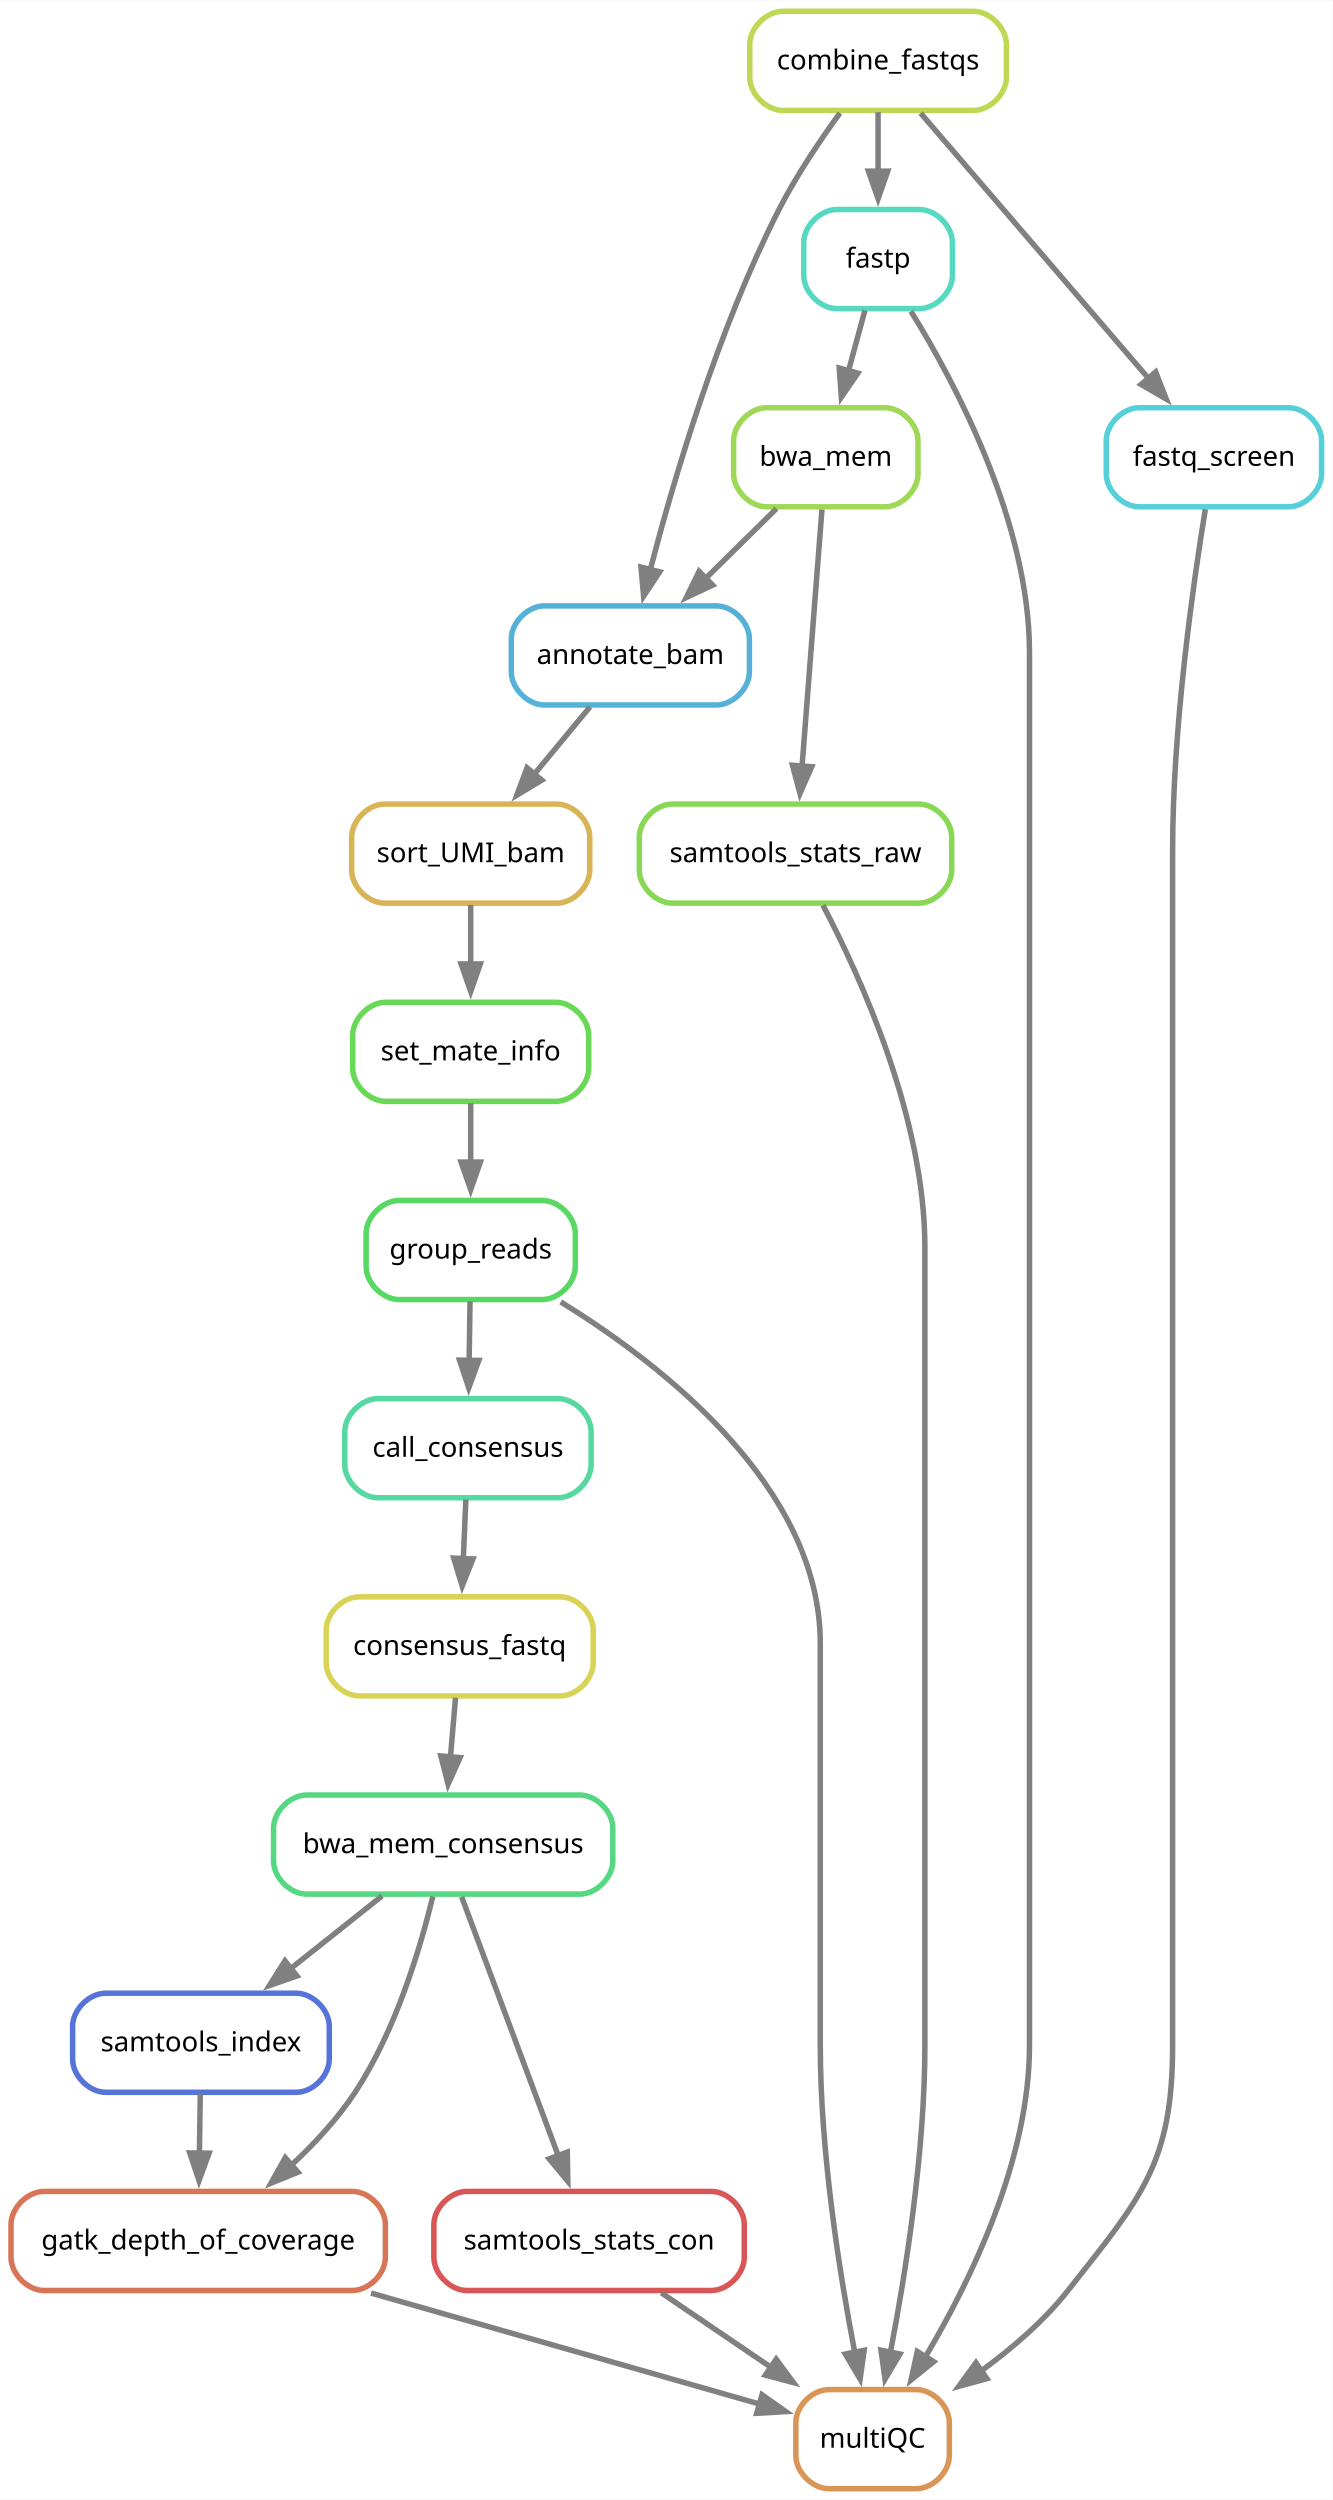
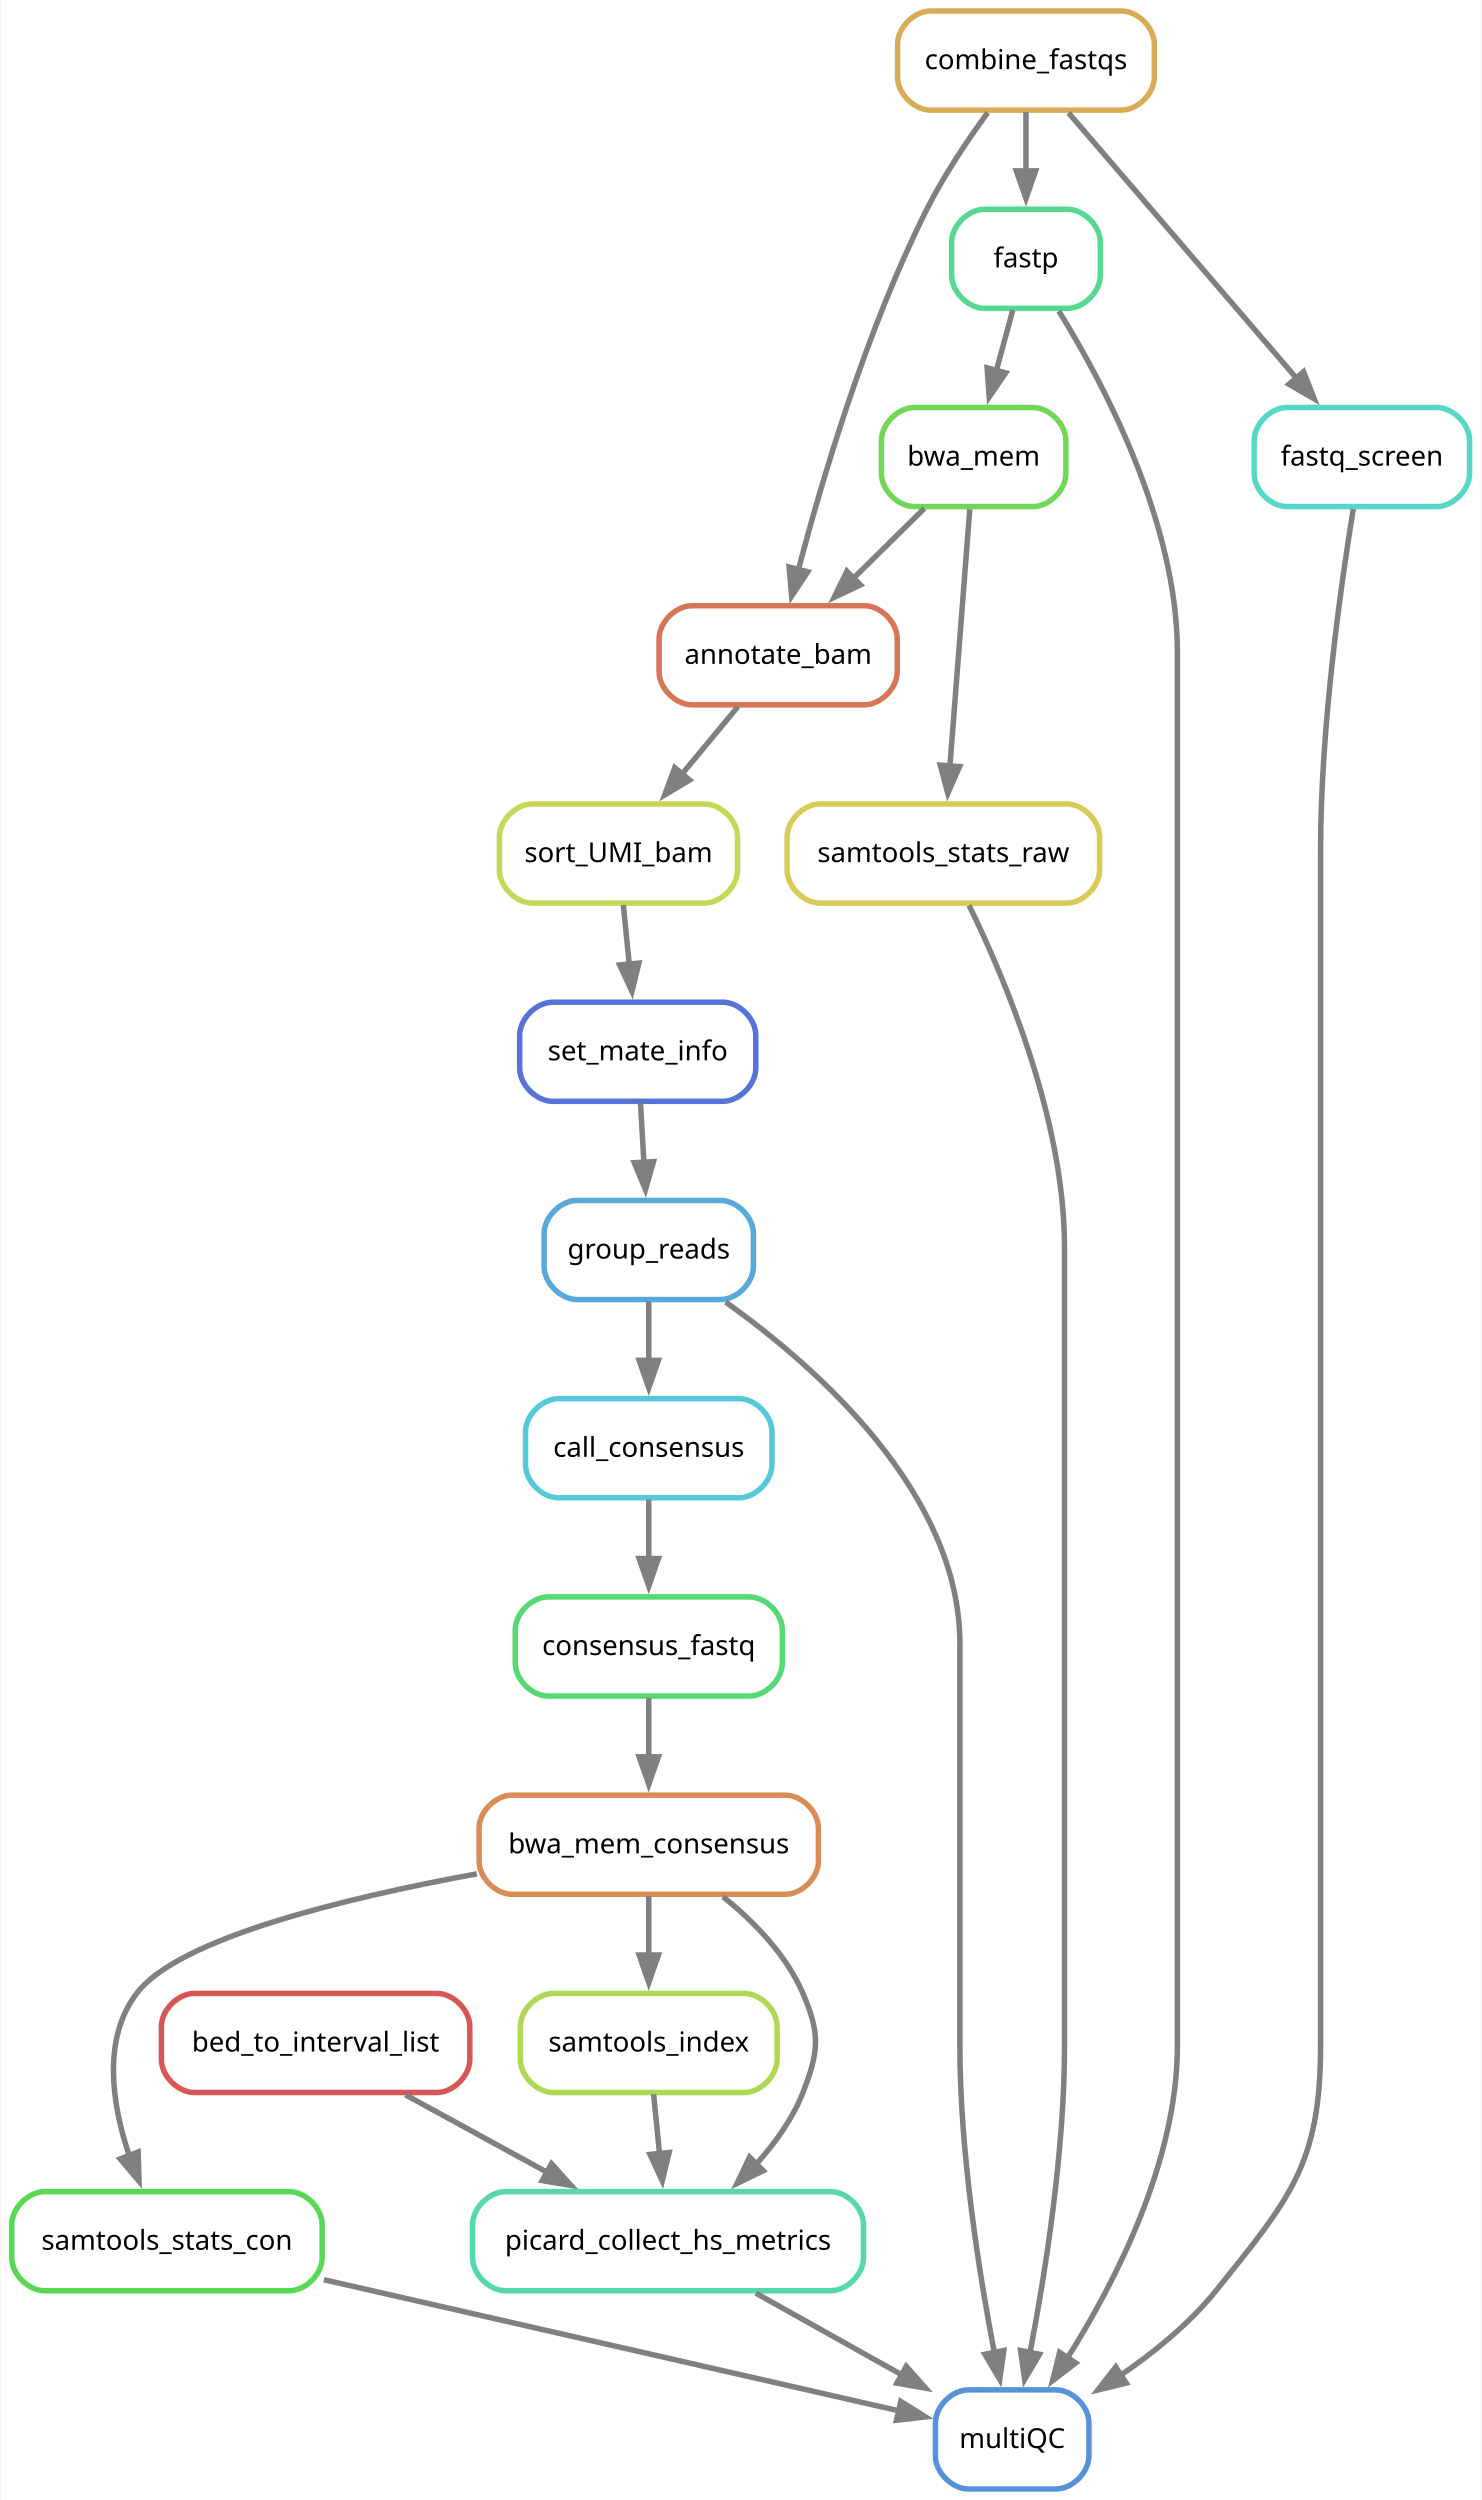
- <svg xmlns="http://www.w3.org/2000/svg" width="484pt" height="908pt" viewBox="0.00 0.00 484.12 908.00">
+ <svg xmlns="http://www.w3.org/2000/svg" width="538pt" height="908pt" viewBox="0.00 0.00 537.50 908.00">
  <g id="graph0" class="graph" transform="scale(1 1) rotate(0) translate(4 904)">
-     <polygon fill="white" stroke="none" points="-4,4 -4,-904 480.12,-904 480.12,4 -4,4" />
+     <polygon fill="white" stroke="none" points="-4,4 -4,-904 533.5,-904 533.5,4 -4,4" />
    <g id="node1" class="node">
-       <path fill="none" stroke="#d89556" stroke-width="2" d="M328.88,-36C328.88,-36 297.12,-36 297.12,-36 291.12,-36 285.12,-30 285.12,-24 285.12,-24 285.12,-12 285.12,-12 285.12,-6 291.12,0 297.12,0 297.12,0 328.88,0 328.88,0 334.88,0 340.88,-6 340.88,-12 340.88,-12 340.88,-24 340.88,-24 340.88,-30 334.88,-36 328.88,-36" />
-       <text text-anchor="middle" x="313" y="-14.88" font-family="sans" font-size="10.00">multiQC</text>
+       <path fill="none" stroke="#5692d8" stroke-width="2" d="M379.25,-36C379.25,-36 347.5,-36 347.5,-36 341.5,-36 335.5,-30 335.5,-24 335.5,-24 335.5,-12 335.5,-12 335.5,-6 341.5,0 347.5,0 347.5,0 379.25,0 379.25,0 385.25,0 391.25,-6 391.25,-12 391.25,-12 391.25,-24 391.25,-24 391.25,-30 385.25,-36 379.25,-36" />
+       <text text-anchor="middle" x="363.38" y="-14.88" font-family="sans" font-size="10.00">multiQC</text>
    </g>
    <g id="node2" class="node">
-       <path fill="none" stroke="#d87556" stroke-width="2" d="M124,-108C124,-108 12,-108 12,-108 6,-108 0,-102 0,-96 0,-96 0,-84 0,-84 0,-78 6,-72 12,-72 12,-72 124,-72 124,-72 130,-72 136,-78 136,-84 136,-84 136,-96 136,-96 136,-102 130,-108 124,-108" />
-       <text text-anchor="middle" x="68" y="-86.88" font-family="sans" font-size="10.00">gatk_depth_of_coverage</text>
+       <path fill="none" stroke="#56d8a9" stroke-width="2" d="M297.38,-108C297.38,-108 179.38,-108 179.38,-108 173.38,-108 167.38,-102 167.38,-96 167.38,-96 167.38,-84 167.38,-84 167.38,-78 173.38,-72 179.38,-72 179.38,-72 297.38,-72 297.38,-72 303.38,-72 309.38,-78 309.38,-84 309.38,-84 309.38,-96 309.38,-96 309.38,-102 303.38,-108 297.38,-108" />
+       <text text-anchor="middle" x="238.38" y="-86.88" font-family="sans" font-size="10.00">picard_collect_hs_metrics</text>
+     </g>
+     <g id="edge3" class="edge">
+       <path fill="none" stroke="grey" stroke-width="2" d="M270.24,-71.15C286.5,-62.05 306.43,-50.89 323.68,-41.23" />
+       <polygon fill="grey" stroke="grey" stroke-width="2" points="324.9,-44.56 331.92,-36.62 321.48,-38.45 324.9,-44.56" />
+     </g>
+     <g id="node3" class="node">
+       <path fill="none" stroke="#d88d56" stroke-width="2" d="M281,-252C281,-252 181.75,-252 181.75,-252 175.75,-252 169.75,-246 169.75,-240 169.75,-240 169.75,-228 169.75,-228 169.75,-222 175.75,-216 181.75,-216 181.75,-216 281,-216 281,-216 287,-216 293,-222 293,-228 293,-228 293,-240 293,-240 293,-246 287,-252 281,-252" />
+       <text text-anchor="middle" x="231.38" y="-230.88" font-family="sans" font-size="10.00">bwa_mem_consensus</text>
+     </g>
+     <g id="edge8" class="edge">
+       <path fill="none" stroke="grey" stroke-width="2" d="M258.38,-215.11C269.58,-206.06 281.34,-194.02 287.38,-180 293.7,-165.3 293.21,-158.9 287.38,-144 283.62,-134.4 277.21,-125.5 270.26,-117.83" />
+       <polygon fill="grey" stroke="grey" stroke-width="2" points="272.97,-115.6 263.43,-110.98 268.01,-120.54 272.97,-115.6" />
+     </g>
+     <g id="node13" class="node">
+       <path fill="none" stroke="#afd856" stroke-width="2" d="M266,-180C266,-180 196.75,-180 196.75,-180 190.75,-180 184.75,-174 184.75,-168 184.75,-168 184.75,-156 184.75,-156 184.75,-150 190.75,-144 196.75,-144 196.75,-144 266,-144 266,-144 272,-144 278,-150 278,-156 278,-156 278,-168 278,-168 278,-174 272,-180 266,-180" />
+       <text text-anchor="middle" x="231.38" y="-158.88" font-family="sans" font-size="10.00">samtools_index</text>
+     </g>
+     <g id="edge20" class="edge">
+       <path fill="none" stroke="grey" stroke-width="2" d="M231.38,-215.34C231.38,-208.75 231.38,-201.08 231.38,-193.67" />
+       <polygon fill="grey" stroke="grey" stroke-width="2" points="234.88,-193.93 231.38,-183.93 227.88,-193.93 234.88,-193.93" />
+     </g>
+     <g id="node16" class="node">
+       <path fill="none" stroke="#59d856" stroke-width="2" d="M100.75,-108C100.75,-108 12,-108 12,-108 6,-108 0,-102 0,-96 0,-96 0,-84 0,-84 0,-78 6,-72 12,-72 12,-72 100.75,-72 100.75,-72 106.75,-72 112.75,-78 112.75,-84 112.75,-84 112.75,-96 112.75,-96 112.75,-102 106.75,-108 100.75,-108" />
+       <text text-anchor="middle" x="56.38" y="-86.88" font-family="sans" font-size="10.00">samtools_stats_con</text>
+     </g>
+     <g id="edge22" class="edge">
+       <path fill="none" stroke="grey" stroke-width="2" d="M168.95,-223.43C120.98,-214.64 60.45,-199.97 45.38,-180 32.8,-163.34 36.41,-139.72 42.71,-121" />
+       <polygon fill="grey" stroke="grey" stroke-width="2" points="45.92,-122.39 46.24,-111.8 39.39,-119.88 45.92,-122.39" />
+     </g>
+     <g id="node4" class="node">
+       <path fill="none" stroke="#56d873" stroke-width="2" d="M267.88,-324C267.88,-324 194.88,-324 194.88,-324 188.88,-324 182.88,-318 182.88,-312 182.88,-312 182.88,-300 182.88,-300 182.88,-294 188.88,-288 194.88,-288 194.88,-288 267.88,-288 267.88,-288 273.88,-288 279.88,-294 279.88,-300 279.88,-300 279.88,-312 279.88,-312 279.88,-318 273.88,-324 267.88,-324" />
+       <text text-anchor="middle" x="231.38" y="-302.88" font-family="sans" font-size="10.00">consensus_fastq</text>
+     </g>
+     <g id="edge10" class="edge">
+       <path fill="none" stroke="grey" stroke-width="2" d="M231.38,-287.34C231.38,-280.75 231.38,-273.08 231.38,-265.67" />
+       <polygon fill="grey" stroke="grey" stroke-width="2" points="234.88,-265.93 231.38,-255.93 227.88,-265.93 234.88,-265.93" />
+     </g>
+     <g id="node5" class="node">
+       <path fill="none" stroke="#56c9d8" stroke-width="2" d="M264.12,-396C264.12,-396 198.62,-396 198.62,-396 192.62,-396 186.62,-390 186.62,-384 186.62,-384 186.62,-372 186.62,-372 186.62,-366 192.62,-360 198.62,-360 198.62,-360 264.12,-360 264.12,-360 270.12,-360 276.12,-366 276.12,-372 276.12,-372 276.12,-384 276.12,-384 276.12,-390 270.12,-396 264.12,-396" />
+       <text text-anchor="middle" x="231.38" y="-374.88" font-family="sans" font-size="10.00">call_consensus</text>
+     </g>
+     <g id="edge11" class="edge">
+       <path fill="none" stroke="grey" stroke-width="2" d="M231.38,-359.34C231.38,-352.75 231.38,-345.08 231.38,-337.67" />
+       <polygon fill="grey" stroke="grey" stroke-width="2" points="234.88,-337.93 231.38,-327.93 227.88,-337.93 234.88,-337.93" />
+     </g>
+     <g id="node6" class="node">
+       <path fill="none" stroke="#56a9d8" stroke-width="2" d="M257.38,-468C257.38,-468 205.38,-468 205.38,-468 199.38,-468 193.38,-462 193.38,-456 193.38,-456 193.38,-444 193.38,-444 193.38,-438 199.38,-432 205.38,-432 205.38,-432 257.38,-432 257.38,-432 263.38,-432 269.38,-438 269.38,-444 269.38,-444 269.38,-456 269.38,-456 269.38,-462 263.38,-468 257.38,-468" />
+       <text text-anchor="middle" x="231.38" y="-446.88" font-family="sans" font-size="10.00">group_reads</text>
+     </g>
+     <g id="edge5" class="edge">
+       <path fill="none" stroke="grey" stroke-width="2" d="M259.31,-431.09C292.77,-407.19 344.38,-361.51 344.38,-307 344.38,-307 344.38,-307 344.38,-161 344.38,-122.31 351.39,-78.21 356.89,-49.56" />
+       <polygon fill="grey" stroke="grey" stroke-width="2" points="360.32,-50.29 358.85,-39.8 353.45,-48.92 360.32,-50.29" />
+     </g>
+     <g id="edge12" class="edge">
+       <path fill="none" stroke="grey" stroke-width="2" d="M231.38,-431.34C231.38,-424.75 231.38,-417.08 231.38,-409.67" />
+       <polygon fill="grey" stroke="grey" stroke-width="2" points="234.88,-409.93 231.38,-399.93 227.88,-409.93 234.88,-409.93" />
+     </g>
+     <g id="node7" class="node">
+       <path fill="none" stroke="#5673d8" stroke-width="2" d="M258.25,-540C258.25,-540 196.5,-540 196.5,-540 190.5,-540 184.5,-534 184.5,-528 184.5,-528 184.5,-516 184.5,-516 184.5,-510 190.5,-504 196.5,-504 196.5,-504 258.25,-504 258.25,-504 264.25,-504 270.25,-510 270.25,-516 270.25,-516 270.25,-528 270.25,-528 270.25,-534 264.25,-540 258.25,-540" />
+       <text text-anchor="middle" x="227.38" y="-518.88" font-family="sans" font-size="10.00">set_mate_info</text>
+     </g>
+     <g id="edge13" class="edge">
+       <path fill="none" stroke="grey" stroke-width="2" d="M228.38,-503.34C228.76,-496.75 229.2,-489.08 229.62,-481.67" />
+       <polygon fill="grey" stroke="grey" stroke-width="2" points="233.1,-482.11 230.18,-471.92 226.11,-481.71 233.1,-482.11" />
+     </g>
+     <g id="node8" class="node">
+       <path fill="none" stroke="#c6d856" stroke-width="2" d="M251.62,-612C251.62,-612 189.12,-612 189.12,-612 183.12,-612 177.12,-606 177.12,-600 177.12,-600 177.12,-588 177.12,-588 177.12,-582 183.12,-576 189.12,-576 189.12,-576 251.62,-576 251.62,-576 257.62,-576 263.62,-582 263.62,-588 263.62,-588 263.62,-600 263.62,-600 263.62,-606 257.62,-612 251.62,-612" />
+       <text text-anchor="middle" x="220.38" y="-590.88" font-family="sans" font-size="10.00">sort_UMI_bam</text>
+     </g>
+     <g id="edge14" class="edge">
+       <path fill="none" stroke="grey" stroke-width="2" d="M222.14,-575.34C222.8,-568.75 223.57,-561.08 224.31,-553.67" />
+       <polygon fill="grey" stroke="grey" stroke-width="2" points="227.77,-554.21 225.28,-543.91 220.81,-553.52 227.77,-554.21" />
+     </g>
+     <g id="node9" class="node">
+       <path fill="none" stroke="#d87556" stroke-width="2" d="M309.62,-684C309.62,-684 247.12,-684 247.12,-684 241.12,-684 235.12,-678 235.12,-672 235.12,-672 235.12,-660 235.12,-660 235.12,-654 241.12,-648 247.12,-648 247.12,-648 309.62,-648 309.62,-648 315.62,-648 321.62,-654 321.62,-660 321.62,-660 321.62,-672 321.62,-672 321.62,-678 315.62,-684 309.62,-684" />
+       <text text-anchor="middle" x="278.38" y="-662.88" font-family="sans" font-size="10.00">annotate_bam</text>
+     </g>
+     <g id="edge15" class="edge">
+       <path fill="none" stroke="grey" stroke-width="2" d="M263.74,-647.34C257.6,-639.93 250.32,-631.14 243.49,-622.9" />
+       <polygon fill="grey" stroke="grey" stroke-width="2" points="246.21,-620.7 237.14,-615.23 240.82,-625.17 246.21,-620.7" />
+     </g>
+     <g id="node10" class="node">
+       <path fill="none" stroke="#70d856" stroke-width="2" d="M370.88,-756C370.88,-756 327.88,-756 327.88,-756 321.88,-756 315.88,-750 315.88,-744 315.88,-744 315.88,-732 315.88,-732 315.88,-726 321.88,-720 327.88,-720 327.88,-720 370.88,-720 370.88,-720 376.88,-720 382.88,-726 382.88,-732 382.88,-732 382.88,-744 382.88,-744 382.88,-750 376.88,-756 370.88,-756" />
+       <text text-anchor="middle" x="349.38" y="-734.88" font-family="sans" font-size="10.00">bwa_mem</text>
+     </g>
+     <g id="edge16" class="edge">
+       <path fill="none" stroke="grey" stroke-width="2" d="M331.46,-719.34C323.61,-711.6 314.24,-702.36 305.56,-693.81" />
+       <polygon fill="grey" stroke="grey" stroke-width="2" points="308.27,-691.56 298.69,-687.03 303.35,-696.54 308.27,-691.56" />
+     </g>
+     <g id="node15" class="node">
+       <path fill="none" stroke="#d8cb56" stroke-width="2" d="M383.12,-612C383.12,-612 293.62,-612 293.62,-612 287.62,-612 281.62,-606 281.62,-600 281.62,-600 281.62,-588 281.62,-588 281.62,-582 287.62,-576 293.62,-576 293.62,-576 383.12,-576 383.12,-576 389.12,-576 395.12,-582 395.12,-588 395.12,-588 395.12,-600 395.12,-600 395.12,-606 389.12,-612 383.12,-612" />
+       <text text-anchor="middle" x="338.38" y="-590.88" font-family="sans" font-size="10.00">samtools_stats_raw</text>
+     </g>
+     <g id="edge21" class="edge">
+       <path fill="none" stroke="grey" stroke-width="2" d="M347.98,-719.02C346.16,-695.54 342.95,-654.11 340.75,-625.64" />
+       <polygon fill="grey" stroke="grey" stroke-width="2" points="344.25,-625.56 339.99,-615.86 337.27,-626.1 344.25,-625.56" />
+     </g>
+     <g id="node11" class="node">
+       <path fill="none" stroke="#56d892" stroke-width="2" d="M383.38,-828C383.38,-828 353.38,-828 353.38,-828 347.38,-828 341.38,-822 341.38,-816 341.38,-816 341.38,-804 341.38,-804 341.38,-798 347.38,-792 353.38,-792 353.38,-792 383.38,-792 383.38,-792 389.38,-792 395.38,-798 395.38,-804 395.38,-804 395.38,-816 395.38,-816 395.38,-822 389.38,-828 383.38,-828" />
+       <text text-anchor="middle" x="368.38" y="-806.88" font-family="sans" font-size="10.00">fastp</text>
    </g>
    <g id="edge2" class="edge">
-       <path fill="none" stroke="grey" stroke-width="2" d="M130.78,-71.06C175.13,-58.39 233.33,-41.76 271.88,-30.75" />
-       <polygon fill="grey" stroke="grey" stroke-width="2" points="272.83,-34.12 281.49,-28 270.91,-27.39 272.83,-34.12" />
+       <path fill="none" stroke="grey" stroke-width="2" d="M380.31,-791.03C396.49,-764.89 423.38,-714.32 423.38,-667 423.38,-667 423.38,-667 423.38,-161 423.38,-119.08 400.92,-75.3 383.48,-47.63" />
+       <polygon fill="grey" stroke="grey" stroke-width="2" points="386.46,-45.79 378.05,-39.34 380.6,-49.63 386.46,-45.79" />
    </g>
-     <g id="node3" class="node">
-       <path fill="none" stroke="#56d882" stroke-width="2" d="M206.62,-252C206.62,-252 107.38,-252 107.38,-252 101.38,-252 95.38,-246 95.38,-240 95.38,-240 95.38,-228 95.38,-228 95.38,-222 101.38,-216 107.38,-216 107.38,-216 206.62,-216 206.62,-216 212.62,-216 218.62,-222 218.62,-228 218.62,-228 218.62,-240 218.62,-240 218.62,-246 212.62,-252 206.62,-252" />
-       <text text-anchor="middle" x="157" y="-230.88" font-family="sans" font-size="10.00">bwa_mem_consensus</text>
+     <g id="edge18" class="edge">
+       <path fill="none" stroke="grey" stroke-width="2" d="M363.58,-791.34C361.77,-784.67 359.66,-776.89 357.62,-769.39" />
+       <polygon fill="grey" stroke="grey" stroke-width="2" points="361.02,-768.56 355.03,-759.82 354.27,-770.39 361.02,-768.56" />
+     </g>
+     <g id="node12" class="node">
+       <path fill="none" stroke="#d8ac56" stroke-width="2" d="M403,-900C403,-900 333.75,-900 333.75,-900 327.75,-900 321.75,-894 321.75,-888 321.75,-888 321.75,-876 321.75,-876 321.75,-870 327.75,-864 333.75,-864 333.75,-864 403,-864 403,-864 409,-864 415,-870 415,-876 415,-876 415,-888 415,-888 415,-894 409,-900 403,-900" />
+       <text text-anchor="middle" x="368.38" y="-878.88" font-family="sans" font-size="10.00">combine_fastqs</text>
+     </g>
+     <g id="edge17" class="edge">
+       <path fill="none" stroke="grey" stroke-width="2" d="M354.47,-863.09C347.21,-853.15 338.57,-840.33 332.38,-828 310.51,-784.47 294.38,-730.06 285.68,-696.95" />
+       <polygon fill="grey" stroke="grey" stroke-width="2" points="289.13,-696.32 283.27,-687.49 282.35,-698.05 289.13,-696.32" />
+     </g>
+     <g id="edge19" class="edge">
+       <path fill="none" stroke="grey" stroke-width="2" d="M368.38,-863.34C368.38,-856.75 368.38,-849.08 368.38,-841.67" />
+       <polygon fill="grey" stroke="grey" stroke-width="2" points="371.88,-841.93 368.38,-831.93 364.88,-841.93 371.88,-841.93" />
+     </g>
+     <g id="node17" class="node">
+       <path fill="none" stroke="#56d8c9" stroke-width="2" d="M517.5,-756C517.5,-756 463.25,-756 463.25,-756 457.25,-756 451.25,-750 451.25,-744 451.25,-744 451.25,-732 451.25,-732 451.25,-726 457.25,-720 463.25,-720 463.25,-720 517.5,-720 517.5,-720 523.5,-720 529.5,-726 529.5,-732 529.5,-732 529.5,-744 529.5,-744 529.5,-750 523.5,-756 517.5,-756" />
+       <text text-anchor="middle" x="490.38" y="-734.88" font-family="sans" font-size="10.00">fastq_screen</text>
+     </g>
+     <g id="edge23" class="edge">
+       <path fill="none" stroke="grey" stroke-width="2" d="M383.83,-863.02C404.73,-838.69 442.2,-795.07 466.68,-766.58" />
+       <polygon fill="grey" stroke="grey" stroke-width="2" points="469.21,-769 473.08,-759.13 463.9,-764.44 469.21,-769" />
+     </g>
+     <g id="edge9" class="edge">
+       <path fill="none" stroke="grey" stroke-width="2" d="M233.14,-143.34C233.8,-136.75 234.57,-129.08 235.31,-121.67" />
+       <polygon fill="grey" stroke="grey" stroke-width="2" points="238.77,-122.21 236.28,-111.91 231.81,-121.52 238.77,-122.21" />
+     </g>
+     <g id="node14" class="node">
+       <path fill="none" stroke="#d85656" stroke-width="2" d="M154.38,-180C154.38,-180 66.38,-180 66.38,-180 60.38,-180 54.37,-174 54.37,-168 54.37,-168 54.37,-156 54.37,-156 54.37,-150 60.37,-144 66.38,-144 66.38,-144 154.38,-144 154.38,-144 160.38,-144 166.38,-150 166.38,-156 166.38,-156 166.38,-168 166.38,-168 166.38,-174 160.38,-180 154.38,-180" />
+       <text text-anchor="middle" x="110.38" y="-158.88" font-family="sans" font-size="10.00">bed_to_interval_list</text>
    </g>
    <g id="edge7" class="edge">
-       <path fill="none" stroke="grey" stroke-width="2" d="M153.24,-215.14C148.69,-196.31 139.74,-166.34 125,-144 118.69,-134.44 110.3,-125.39 101.91,-117.57" />
-       <polygon fill="grey" stroke="grey" stroke-width="2" points="104.26,-114.98 94.45,-111 99.64,-120.24 104.26,-114.98" />
+       <path fill="none" stroke="grey" stroke-width="2" d="M143.01,-143.15C158.65,-134.6 177.62,-124.22 194.51,-114.99" />
+       <polygon fill="grey" stroke="grey" stroke-width="2" points="196.05,-118.13 203.15,-110.26 192.69,-111.99 196.05,-118.13" />
    </g>
-     <g id="node13" class="node">
-       <path fill="none" stroke="#5673d8" stroke-width="2" d="M103.62,-180C103.62,-180 34.38,-180 34.38,-180 28.38,-180 22.38,-174 22.38,-168 22.38,-168 22.38,-156 22.38,-156 22.38,-150 28.38,-144 34.38,-144 34.38,-144 103.62,-144 103.62,-144 109.62,-144 115.62,-150 115.62,-156 115.62,-156 115.62,-168 115.62,-168 115.62,-174 109.62,-180 103.62,-180" />
-       <text text-anchor="middle" x="69" y="-158.88" font-family="sans" font-size="10.00">samtools_index</text>
+     <g id="edge6" class="edge">
+       <path fill="none" stroke="grey" stroke-width="2" d="M347.71,-575.17C360.62,-548.79 382.38,-497.46 382.38,-451 382.38,-451 382.38,-451 382.38,-161 382.38,-122.31 375.36,-78.21 369.86,-49.56" />
+       <polygon fill="grey" stroke="grey" stroke-width="2" points="373.3,-48.92 367.9,-39.8 366.43,-50.29 373.3,-48.92" />
    </g>
-     <g id="edge19" class="edge">
-       <path fill="none" stroke="grey" stroke-width="2" d="M134.79,-215.34C124.76,-207.36 112.71,-197.77 101.67,-188.99" />
-       <polygon fill="grey" stroke="grey" stroke-width="2" points="103.88,-186.27 93.87,-182.79 99.52,-191.75 103.88,-186.27" />
-     </g>
-     <g id="node15" class="node">
-       <path fill="none" stroke="#d85656" stroke-width="2" d="M254.38,-108C254.38,-108 165.62,-108 165.62,-108 159.62,-108 153.62,-102 153.62,-96 153.62,-96 153.62,-84 153.62,-84 153.62,-78 159.62,-72 165.62,-72 165.62,-72 254.38,-72 254.38,-72 260.38,-72 266.38,-78 266.38,-84 266.38,-84 266.38,-96 266.38,-96 266.38,-102 260.38,-108 254.38,-108" />
-       <text text-anchor="middle" x="210" y="-86.88" font-family="sans" font-size="10.00">samtools_stats_con</text>
-     </g>
-     <g id="edge21" class="edge">
-       <path fill="none" stroke="grey" stroke-width="2" d="M163.71,-215.02C172.55,-191.33 188.22,-149.35 198.85,-120.86" />
-       <polygon fill="grey" stroke="grey" stroke-width="2" points="202.07,-122.27 202.28,-111.67 195.51,-119.82 202.07,-122.27" />
-     </g>
-     <g id="node4" class="node">
-       <path fill="none" stroke="#d8d356" stroke-width="2" d="M199.5,-324C199.5,-324 126.5,-324 126.5,-324 120.5,-324 114.5,-318 114.5,-312 114.5,-312 114.5,-300 114.5,-300 114.5,-294 120.5,-288 126.5,-288 126.5,-288 199.5,-288 199.5,-288 205.5,-288 211.5,-294 211.5,-300 211.5,-300 211.5,-312 211.5,-312 211.5,-318 205.5,-324 199.5,-324" />
-       <text text-anchor="middle" x="163" y="-302.88" font-family="sans" font-size="10.00">consensus_fastq</text>
-     </g>
-     <g id="edge9" class="edge">
-       <path fill="none" stroke="grey" stroke-width="2" d="M161.49,-287.34C160.92,-280.75 160.26,-273.08 159.63,-265.67" />
-       <polygon fill="grey" stroke="grey" stroke-width="2" points="163.13,-265.58 158.79,-255.92 156.16,-266.18 163.13,-265.58" />
-     </g>
-     <g id="node5" class="node">
-       <path fill="none" stroke="#56d8a2" stroke-width="2" d="M198.75,-396C198.75,-396 133.25,-396 133.25,-396 127.25,-396 121.25,-390 121.25,-384 121.25,-384 121.25,-372 121.25,-372 121.25,-366 127.25,-360 133.25,-360 133.25,-360 198.75,-360 198.75,-360 204.75,-360 210.75,-366 210.75,-372 210.75,-372 210.75,-384 210.75,-384 210.75,-390 204.75,-396 198.75,-396" />
-       <text text-anchor="middle" x="166" y="-374.88" font-family="sans" font-size="10.00">call_consensus</text>
-     </g>
-     <g id="edge10" class="edge">
-       <path fill="none" stroke="grey" stroke-width="2" d="M165.24,-359.34C164.96,-352.75 164.63,-345.08 164.31,-337.67" />
-       <polygon fill="grey" stroke="grey" stroke-width="2" points="167.82,-337.77 163.9,-327.93 160.83,-338.07 167.82,-337.77" />
-     </g>
-     <g id="node6" class="node">
-       <path fill="none" stroke="#56d863" stroke-width="2" d="M193,-468C193,-468 141,-468 141,-468 135,-468 129,-462 129,-456 129,-456 129,-444 129,-444 129,-438 135,-432 141,-432 141,-432 193,-432 193,-432 199,-432 205,-438 205,-444 205,-444 205,-456 205,-456 205,-462 199,-468 193,-468" />
-       <text text-anchor="middle" x="167" y="-446.88" font-family="sans" font-size="10.00">group_reads</text>
+     <g id="edge1" class="edge">
+       <path fill="none" stroke="grey" stroke-width="2" d="M113.4,-76C174.11,-62.15 268.69,-40.59 322.42,-28.34" />
+       <polygon fill="grey" stroke="grey" stroke-width="2" points="322.92,-31.82 331.89,-26.18 321.36,-24.99 322.92,-31.82" />
    </g>
    <g id="edge4" class="edge">
-       <path fill="none" stroke="grey" stroke-width="2" d="M199.71,-431.14C237.33,-407.92 294,-363.56 294,-307 294,-307 294,-307 294,-161 294,-122.31 301.01,-78.21 306.52,-49.56" />
-       <polygon fill="grey" stroke="grey" stroke-width="2" points="309.94,-50.29 308.47,-39.8 303.08,-48.92 309.94,-50.29" />
-     </g>
-     <g id="edge11" class="edge">
-       <path fill="none" stroke="grey" stroke-width="2" d="M166.75,-431.34C166.65,-424.75 166.54,-417.08 166.44,-409.67" />
-       <polygon fill="grey" stroke="grey" stroke-width="2" points="169.94,-409.88 166.3,-399.93 162.94,-409.98 169.94,-409.88" />
-     </g>
-     <g id="node7" class="node">
-       <path fill="none" stroke="#68d856" stroke-width="2" d="M197.88,-540C197.88,-540 136.12,-540 136.12,-540 130.12,-540 124.12,-534 124.12,-528 124.12,-528 124.12,-516 124.12,-516 124.12,-510 130.12,-504 136.12,-504 136.12,-504 197.88,-504 197.88,-504 203.88,-504 209.88,-510 209.88,-516 209.88,-516 209.88,-528 209.88,-528 209.88,-534 203.88,-540 197.88,-540" />
-       <text text-anchor="middle" x="167" y="-518.88" font-family="sans" font-size="10.00">set_mate_info</text>
-     </g>
-     <g id="edge12" class="edge">
-       <path fill="none" stroke="grey" stroke-width="2" d="M167,-503.34C167,-496.75 167,-489.08 167,-481.67" />
-       <polygon fill="grey" stroke="grey" stroke-width="2" points="170.5,-481.93 167,-471.93 163.5,-481.93 170.5,-481.93" />
-     </g>
-     <g id="node8" class="node">
-       <path fill="none" stroke="#d8b456" stroke-width="2" d="M198.25,-612C198.25,-612 135.75,-612 135.75,-612 129.75,-612 123.75,-606 123.75,-600 123.75,-600 123.75,-588 123.75,-588 123.75,-582 129.75,-576 135.75,-576 135.75,-576 198.25,-576 198.25,-576 204.25,-576 210.25,-582 210.25,-588 210.25,-588 210.25,-600 210.25,-600 210.25,-606 204.25,-612 198.25,-612" />
-       <text text-anchor="middle" x="167" y="-590.88" font-family="sans" font-size="10.00">sort_UMI_bam</text>
-     </g>
-     <g id="edge13" class="edge">
-       <path fill="none" stroke="grey" stroke-width="2" d="M167,-575.34C167,-568.75 167,-561.08 167,-553.67" />
-       <polygon fill="grey" stroke="grey" stroke-width="2" points="170.5,-553.93 167,-543.93 163.5,-553.93 170.5,-553.93" />
-     </g>
-     <g id="node9" class="node">
-       <path fill="none" stroke="#56b1d8" stroke-width="2" d="M256.25,-684C256.25,-684 193.75,-684 193.75,-684 187.75,-684 181.75,-678 181.75,-672 181.75,-672 181.75,-660 181.75,-660 181.75,-654 187.75,-648 193.75,-648 193.75,-648 256.25,-648 256.25,-648 262.25,-648 268.25,-654 268.25,-660 268.25,-660 268.25,-672 268.25,-672 268.25,-678 262.25,-684 256.25,-684" />
-       <text text-anchor="middle" x="225" y="-662.88" font-family="sans" font-size="10.00">annotate_bam</text>
-     </g>
-     <g id="edge14" class="edge">
-       <path fill="none" stroke="grey" stroke-width="2" d="M210.36,-647.34C204.23,-639.93 196.95,-631.14 190.12,-622.9" />
-       <polygon fill="grey" stroke="grey" stroke-width="2" points="192.84,-620.7 183.76,-615.23 187.45,-625.17 192.84,-620.7" />
-     </g>
-     <g id="node10" class="node">
-       <path fill="none" stroke="#9fd856" stroke-width="2" d="M317.5,-756C317.5,-756 274.5,-756 274.5,-756 268.5,-756 262.5,-750 262.5,-744 262.5,-744 262.5,-732 262.5,-732 262.5,-726 268.5,-720 274.5,-720 274.5,-720 317.5,-720 317.5,-720 323.5,-720 329.5,-726 329.5,-732 329.5,-732 329.5,-744 329.5,-744 329.5,-750 323.5,-756 317.5,-756" />
-       <text text-anchor="middle" x="296" y="-734.88" font-family="sans" font-size="10.00">bwa_mem</text>
-     </g>
-     <g id="edge16" class="edge">
-       <path fill="none" stroke="grey" stroke-width="2" d="M278.08,-719.34C270.24,-711.6 260.86,-702.36 252.19,-693.81" />
-       <polygon fill="grey" stroke="grey" stroke-width="2" points="254.89,-691.56 245.31,-687.03 249.98,-696.54 254.89,-691.56" />
-     </g>
-     <g id="node14" class="node">
-       <path fill="none" stroke="#88d856" stroke-width="2" d="M329.75,-612C329.75,-612 240.25,-612 240.25,-612 234.25,-612 228.25,-606 228.25,-600 228.25,-600 228.25,-588 228.25,-588 228.25,-582 234.25,-576 240.25,-576 240.25,-576 329.75,-576 329.75,-576 335.75,-576 341.75,-582 341.75,-588 341.75,-588 341.75,-600 341.75,-600 341.75,-606 335.75,-612 329.75,-612" />
-       <text text-anchor="middle" x="285" y="-590.88" font-family="sans" font-size="10.00">samtools_stats_raw</text>
-     </g>
-     <g id="edge20" class="edge">
-       <path fill="none" stroke="grey" stroke-width="2" d="M294.61,-719.02C292.79,-695.54 289.58,-654.11 287.37,-625.64" />
-       <polygon fill="grey" stroke="grey" stroke-width="2" points="290.88,-625.56 286.62,-615.86 283.9,-626.1 290.88,-625.56" />
-     </g>
-     <g id="node11" class="node">
-       <path fill="none" stroke="#56d8c1" stroke-width="2" d="M330,-828C330,-828 300,-828 300,-828 294,-828 288,-822 288,-816 288,-816 288,-804 288,-804 288,-798 294,-792 300,-792 300,-792 330,-792 330,-792 336,-792 342,-798 342,-804 342,-804 342,-816 342,-816 342,-822 336,-828 330,-828" />
-       <text text-anchor="middle" x="315" y="-806.88" font-family="sans" font-size="10.00">fastp</text>
-     </g>
-     <g id="edge5" class="edge">
-       <path fill="none" stroke="grey" stroke-width="2" d="M326.93,-791.03C343.11,-764.89 370,-714.32 370,-667 370,-667 370,-667 370,-161 370,-119.39 348.66,-75.54 332.1,-47.77" />
-       <polygon fill="grey" stroke="grey" stroke-width="2" points="335.2,-46.14 326.96,-39.48 329.25,-49.82 335.2,-46.14" />
-     </g>
-     <g id="edge17" class="edge">
-       <path fill="none" stroke="grey" stroke-width="2" d="M310.21,-791.34C308.4,-784.67 306.28,-776.89 304.25,-769.39" />
-       <polygon fill="grey" stroke="grey" stroke-width="2" points="307.65,-768.56 301.65,-759.82 300.89,-770.39 307.65,-768.56" />
-     </g>
-     <g id="node12" class="node">
-       <path fill="none" stroke="#bed856" stroke-width="2" d="M349.62,-900C349.62,-900 280.38,-900 280.38,-900 274.38,-900 268.38,-894 268.38,-888 268.38,-888 268.38,-876 268.38,-876 268.38,-870 274.38,-864 280.38,-864 280.38,-864 349.62,-864 349.62,-864 355.62,-864 361.62,-870 361.62,-876 361.62,-876 361.62,-888 361.62,-888 361.62,-894 355.62,-900 349.62,-900" />
-       <text text-anchor="middle" x="315" y="-878.88" font-family="sans" font-size="10.00">combine_fastqs</text>
-     </g>
-     <g id="edge15" class="edge">
-       <path fill="none" stroke="grey" stroke-width="2" d="M301.15,-863.06C293.91,-853.11 285.27,-840.29 279,-828 256.87,-784.6 240.81,-730.15 232.2,-697" />
-       <polygon fill="grey" stroke="grey" stroke-width="2" points="235.66,-696.37 229.82,-687.53 228.87,-698.08 235.66,-696.37" />
-     </g>
-     <g id="edge18" class="edge">
-       <path fill="none" stroke="grey" stroke-width="2" d="M315,-863.34C315,-856.75 315,-849.08 315,-841.67" />
-       <polygon fill="grey" stroke="grey" stroke-width="2" points="318.5,-841.93 315,-831.93 311.5,-841.93 318.5,-841.93" />
-     </g>
-     <g id="node16" class="node">
-       <path fill="none" stroke="#56d0d8" stroke-width="2" d="M464.12,-756C464.12,-756 409.88,-756 409.88,-756 403.88,-756 397.88,-750 397.88,-744 397.88,-744 397.88,-732 397.88,-732 397.88,-726 403.88,-720 409.88,-720 409.88,-720 464.12,-720 464.12,-720 470.12,-720 476.12,-726 476.12,-732 476.12,-732 476.12,-744 476.12,-744 476.12,-750 470.12,-756 464.12,-756" />
-       <text text-anchor="middle" x="437" y="-734.88" font-family="sans" font-size="10.00">fastq_screen</text>
-     </g>
-     <g id="edge22" class="edge">
-       <path fill="none" stroke="grey" stroke-width="2" d="M330.45,-863.02C351.35,-838.69 388.83,-795.07 413.3,-766.58" />
-       <polygon fill="grey" stroke="grey" stroke-width="2" points="415.84,-769 419.7,-759.13 410.53,-764.44 415.84,-769" />
-     </g>
-     <g id="edge8" class="edge">
-       <path fill="none" stroke="grey" stroke-width="2" d="M68.75,-143.34C68.65,-136.75 68.54,-129.08 68.44,-121.67" />
-       <polygon fill="grey" stroke="grey" stroke-width="2" points="71.94,-121.88 68.3,-111.93 64.94,-121.98 71.94,-121.88" />
-     </g>
-     <g id="edge3" class="edge">
-       <path fill="none" stroke="grey" stroke-width="2" d="M294.97,-575.24C308.76,-548.96 332,-497.74 332,-451 332,-451 332,-451 332,-161 332,-122.31 324.99,-78.21 319.48,-49.56" />
-       <polygon fill="grey" stroke="grey" stroke-width="2" points="322.92,-48.92 317.53,-39.8 316.06,-50.29 322.92,-48.92" />
-     </g>
-     <g id="edge1" class="edge">
-       <path fill="none" stroke="grey" stroke-width="2" d="M236.26,-71.15C248.36,-62.93 262.94,-53.02 276.13,-44.06" />
-       <polygon fill="grey" stroke="grey" stroke-width="2" points="277.98,-47.03 284.29,-38.51 274.05,-41.24 277.98,-47.03" />
-     </g>
-     <g id="edge6" class="edge">
-       <path fill="none" stroke="grey" stroke-width="2" d="M433.89,-719.13C429.5,-692.28 422,-639.87 422,-595 422,-595 422,-595 422,-161 422,-117.99 410.59,-105.8 384,-72 375.28,-60.91 363.7,-50.97 352.42,-42.77" />
-       <polygon fill="grey" stroke="grey" stroke-width="2" points="354.52,-39.97 344.3,-37.18 350.56,-45.74 354.52,-39.97" />
+       <path fill="none" stroke="grey" stroke-width="2" d="M487.27,-719.13C482.87,-692.28 475.38,-639.87 475.38,-595 475.38,-595 475.38,-595 475.38,-161 475.38,-117.99 464.3,-105.54 437.38,-72 427.81,-60.09 414.92,-49.61 402.57,-41.19" />
+       <polygon fill="grey" stroke="grey" stroke-width="2" points="404.8,-38.46 394.5,-35.97 401,-44.34 404.8,-38.46" />
    </g>
  </g>
</svg>
